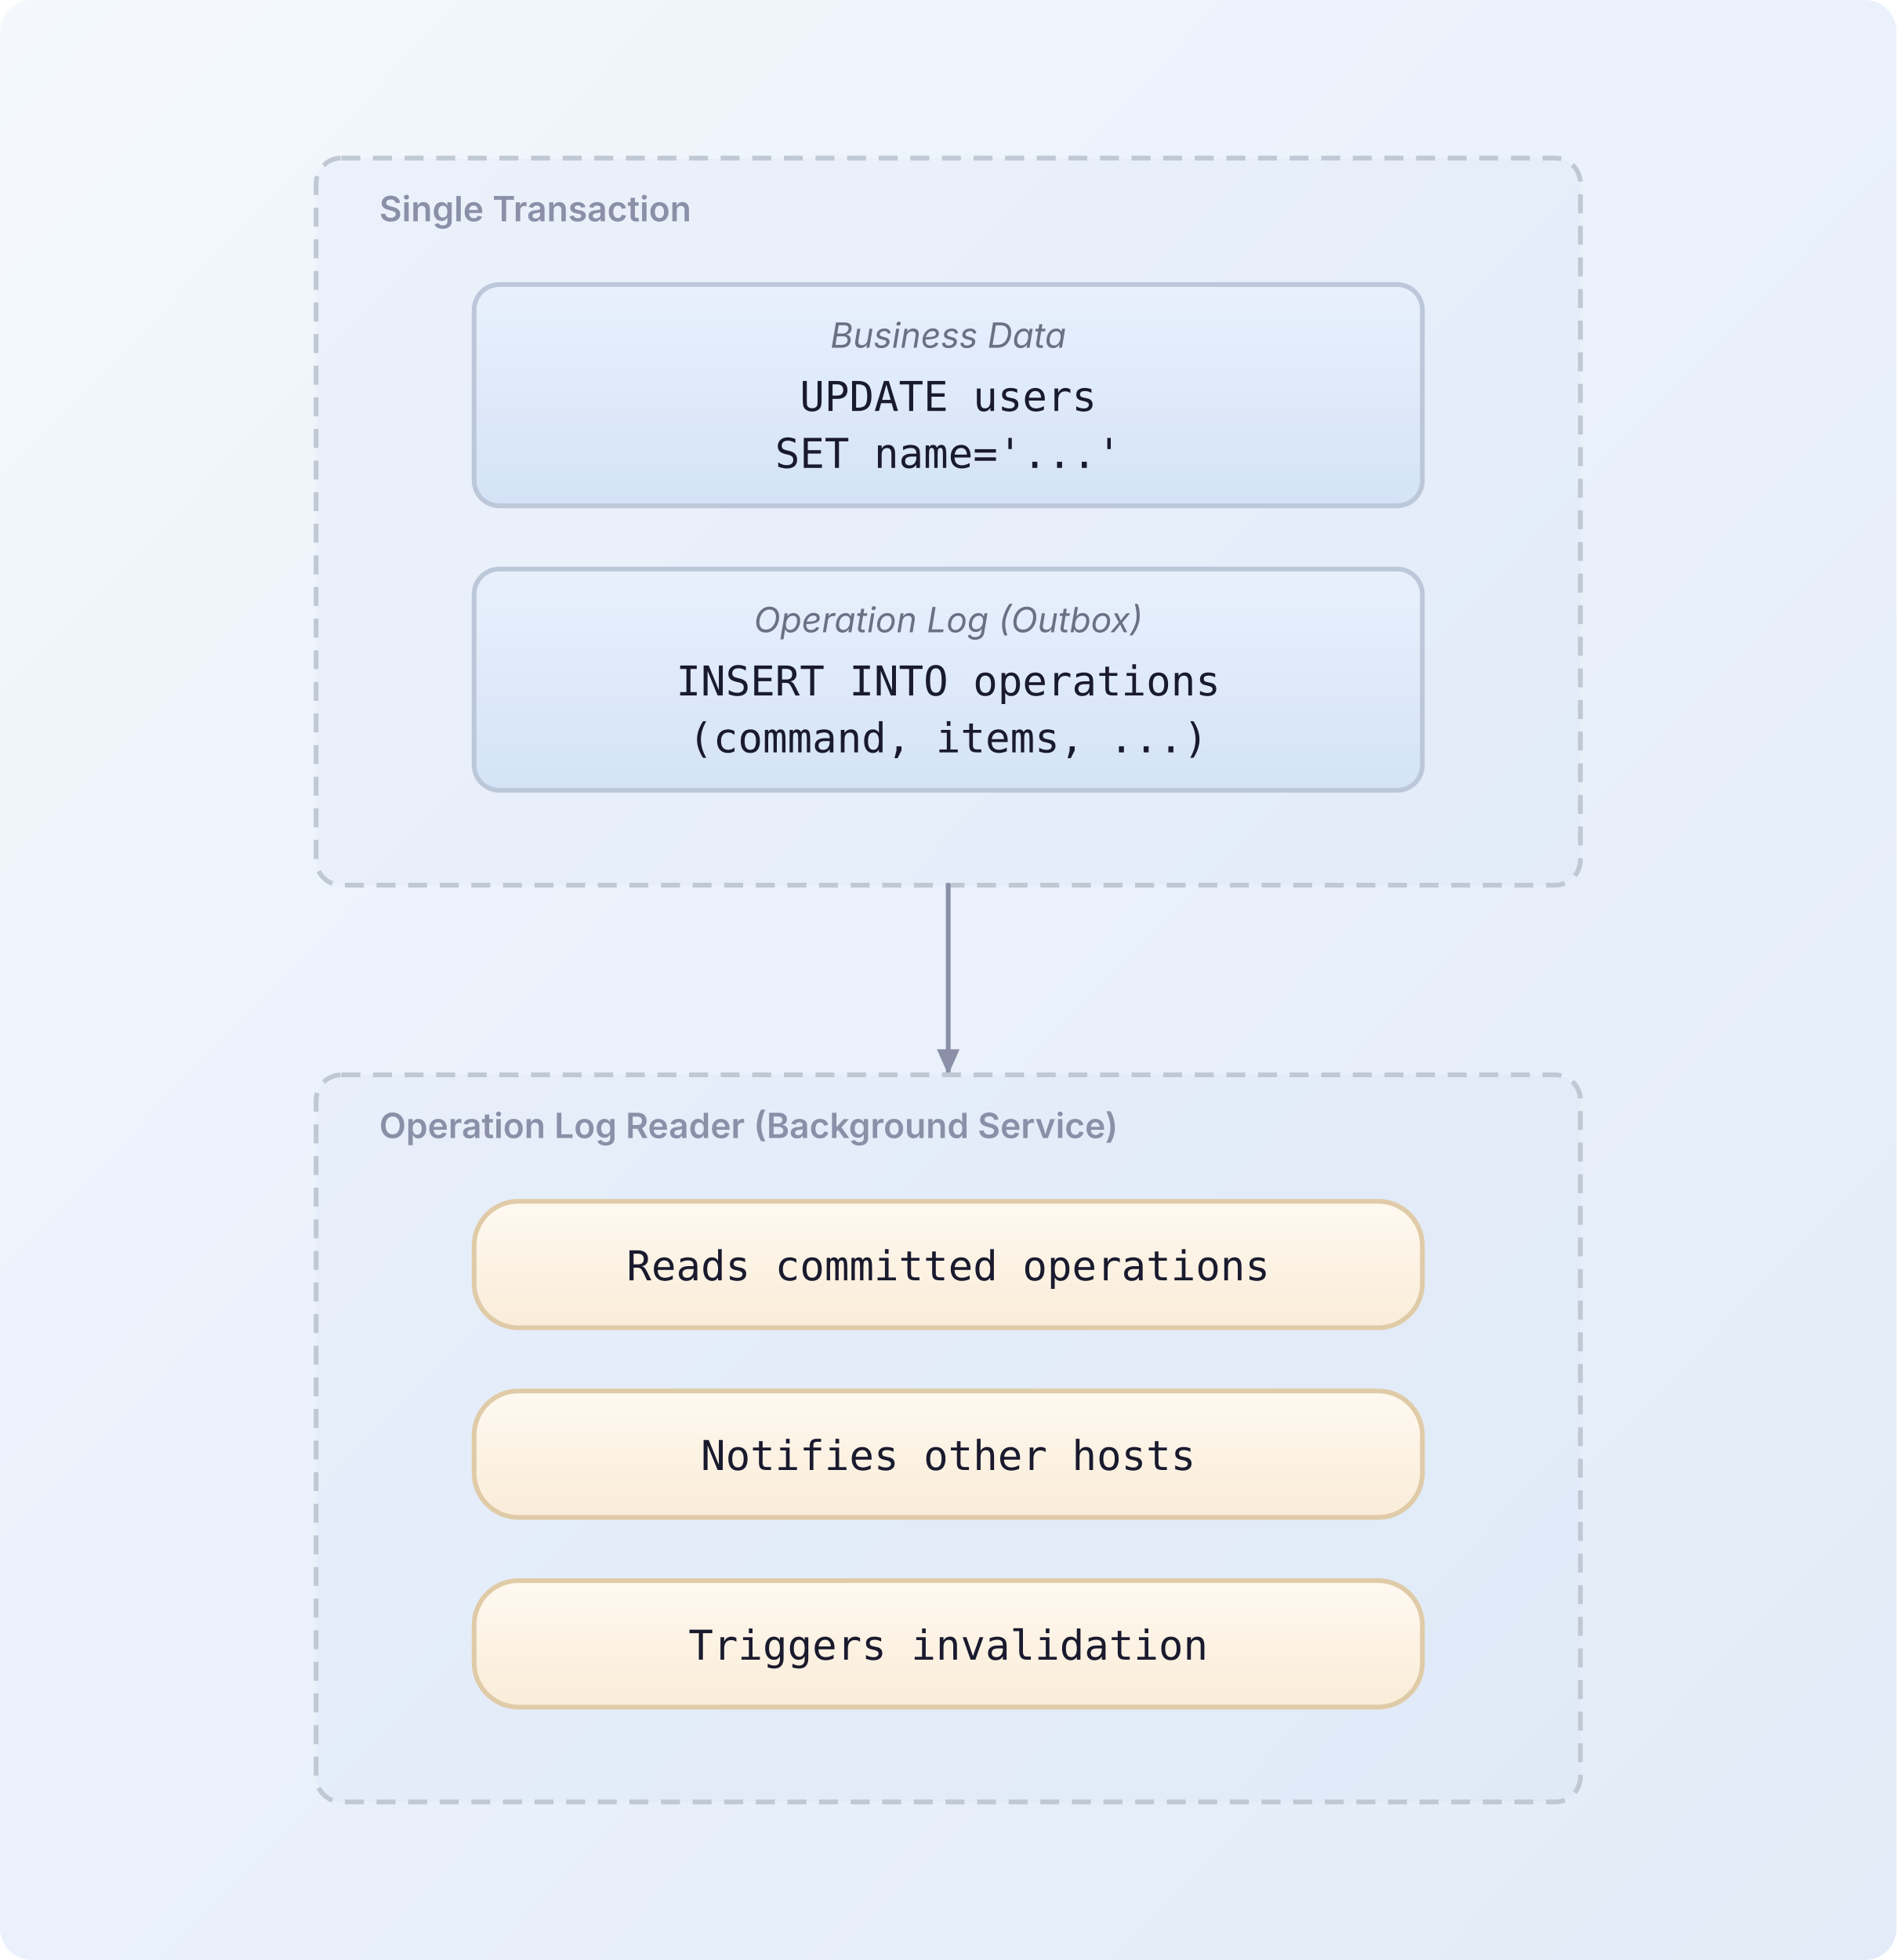
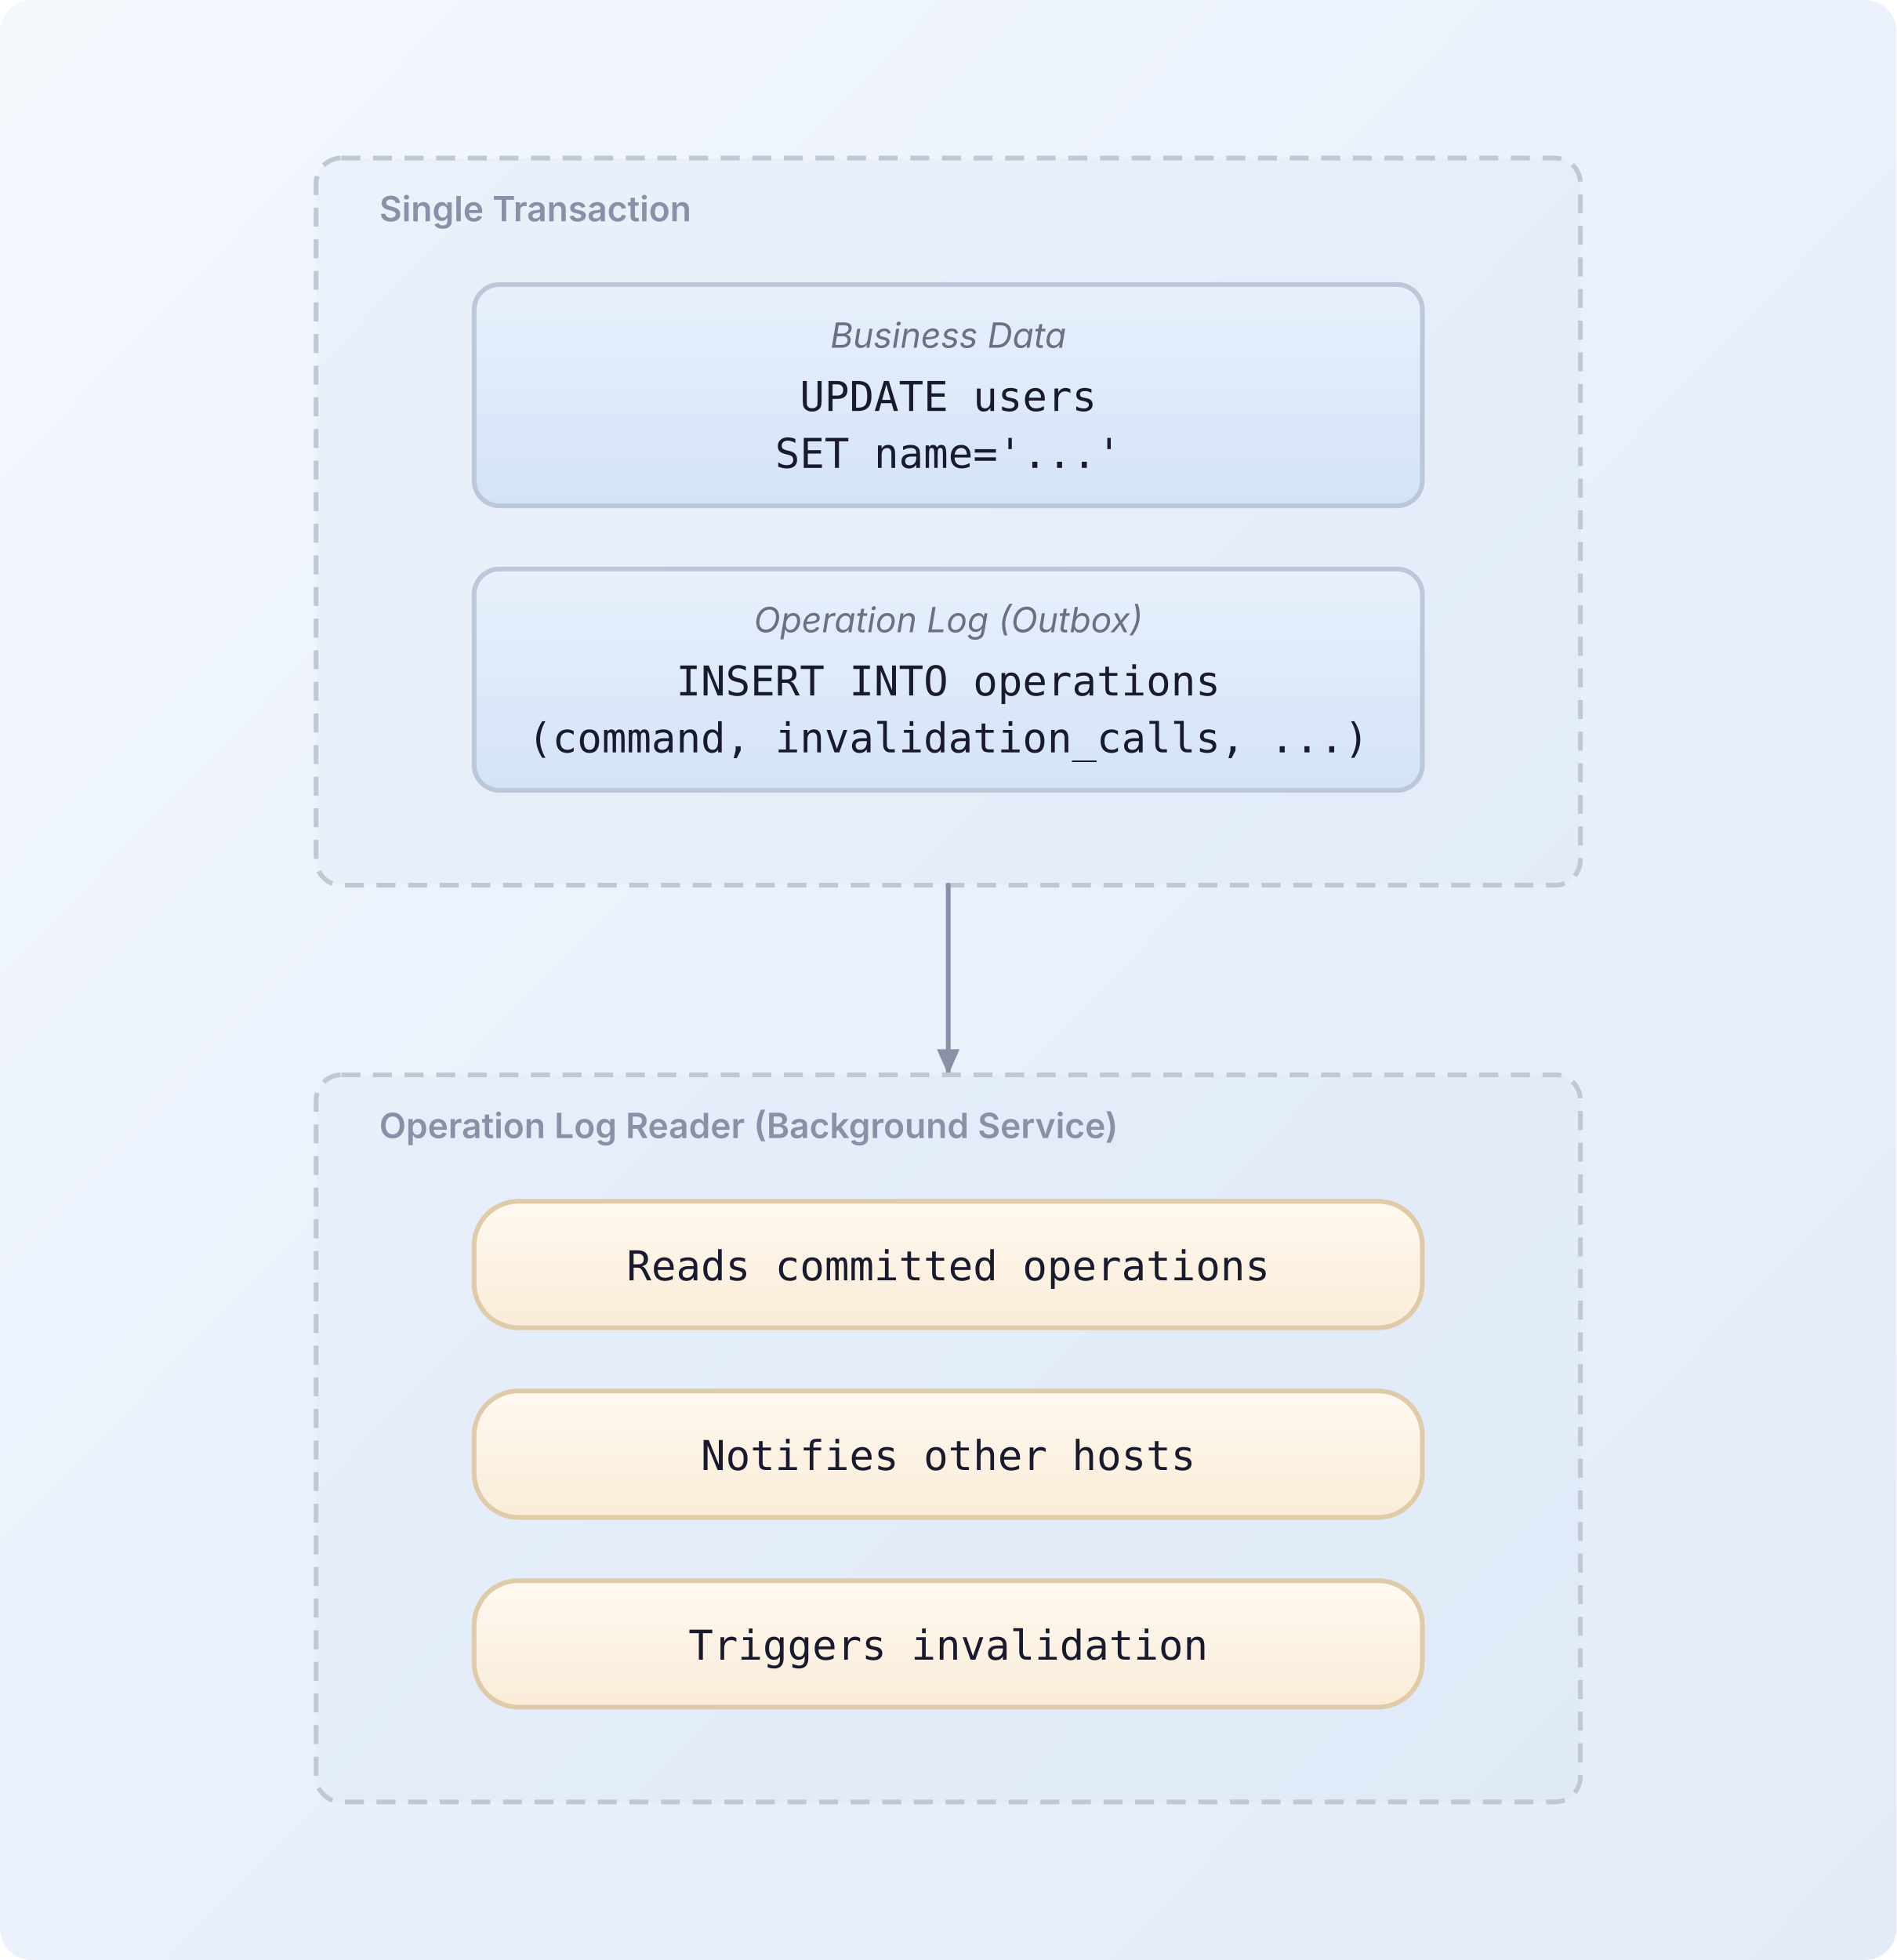
<svg xmlns="http://www.w3.org/2000/svg" viewBox="0 0 600 620" width="100%">
  <defs>
    <linearGradient id="bg-grad" x1="0%" y1="0%" x2="100%" y2="100%">
      <stop offset="0%" stop-color="#f4f8fd" />
      <stop offset="50%" stop-color="#eaf1fb" />
      <stop offset="100%" stop-color="#e2ebf7" />
    </linearGradient>
    <linearGradient id="state-grad" x1="0%" y1="0%" x2="0%" y2="100%">
      <stop offset="0%" stop-color="#e8f0fc" />
      <stop offset="100%" stop-color="#d4e3f7" />
    </linearGradient>
    <linearGradient id="action-grad" x1="0%" y1="0%" x2="0%" y2="100%">
      <stop offset="0%" stop-color="#fef9f0" />
      <stop offset="100%" stop-color="#faecd8" />
    </linearGradient>
    <marker id="arrowhead" viewBox="0 0 10 10" refX="9" refY="5" markerWidth="6" markerHeight="6" orient="auto">
      <path d="M 0 1 L 9 5 L 0 9 z" fill="#8b90a8" />
    </marker>
  </defs>
  <rect width="100%" height="100%" fill="url(#bg-grad)" rx="10" />
  <rect x="100" y="50" width="400" height="230" fill="rgba(200,215,240,0.15)" stroke="#c0c8d4" stroke-width="1.5" stroke-dasharray="6 4" rx="8" />
  <text x="120" y="70" font-family="Inter,sans-serif" font-size="11" fill="#8b90a8" font-weight="600" text-transform="uppercase">Single Transaction</text>
  <rect x="150" y="90" width="300" height="70" fill="url(#state-grad)" stroke="#bcc8da" stroke-width="1.5" rx="8" />
  <text x="300" y="110" font-family="Inter,-apple-system,sans-serif" font-size="11" fill="#6b7084" font-style="italic" text-anchor="middle">Business Data</text>
  <text x="300" y="130" font-family="'SF Mono','Fira Code',Consolas,monospace" font-size="13" fill="#1a1a2e" text-anchor="middle">UPDATE users</text>
  <text x="300" y="148" font-family="'SF Mono','Fira Code',Consolas,monospace" font-size="13" fill="#1a1a2e" text-anchor="middle">SET name='...'</text>
  <rect x="150" y="180" width="300" height="70" fill="url(#state-grad)" stroke="#bcc8da" stroke-width="1.5" rx="8" />
  <text x="300" y="200" font-family="Inter,-apple-system,sans-serif" font-size="11" fill="#6b7084" font-style="italic" text-anchor="middle">Operation Log (Outbox)</text>
  <text x="300" y="220" font-family="'SF Mono','Fira Code',Consolas,monospace" font-size="13" fill="#1a1a2e" text-anchor="middle">INSERT INTO operations</text>
-   <text x="300" y="238" font-family="'SF Mono','Fira Code',Consolas,monospace" font-size="13" fill="#1a1a2e" text-anchor="middle">(command, items, ...)</text>
+   <text x="300" y="238" font-family="'SF Mono','Fira Code',Consolas,monospace" font-size="13" fill="#1a1a2e" text-anchor="middle">(command, invalidation_calls, ...)</text>
  <path d="M 300 280 C 300 310, 300 310, 300 340" fill="none" stroke="#8b90a8" stroke-width="1.5" stroke-linecap="round" marker-end="url(#arrowhead)" />
  <rect x="100" y="340" width="400" height="230" fill="rgba(200,215,240,0.15)" stroke="#c0c8d4" stroke-width="1.5" stroke-dasharray="6 4" rx="8" />
  <text x="120" y="360" font-family="Inter,sans-serif" font-size="11" fill="#8b90a8" font-weight="600" text-transform="uppercase">Operation Log Reader (Background Service)</text>
  <rect x="150" y="380" width="300" height="40" fill="url(#action-grad)" stroke="#e0cba8" stroke-width="1.5" rx="14" />
  <text x="300" y="405" font-family="'SF Mono','Fira Code',Consolas,monospace" font-size="13" fill="#1a1a2e" text-anchor="middle">Reads committed operations</text>
  <rect x="150" y="440" width="300" height="40" fill="url(#action-grad)" stroke="#e0cba8" stroke-width="1.5" rx="14" />
  <text x="300" y="465" font-family="'SF Mono','Fira Code',Consolas,monospace" font-size="13" fill="#1a1a2e" text-anchor="middle">Notifies other hosts</text>
  <rect x="150" y="500" width="300" height="40" fill="url(#action-grad)" stroke="#e0cba8" stroke-width="1.5" rx="14" />
  <text x="300" y="525" font-family="'SF Mono','Fira Code',Consolas,monospace" font-size="13" fill="#1a1a2e" text-anchor="middle">Triggers invalidation</text>
</svg>
